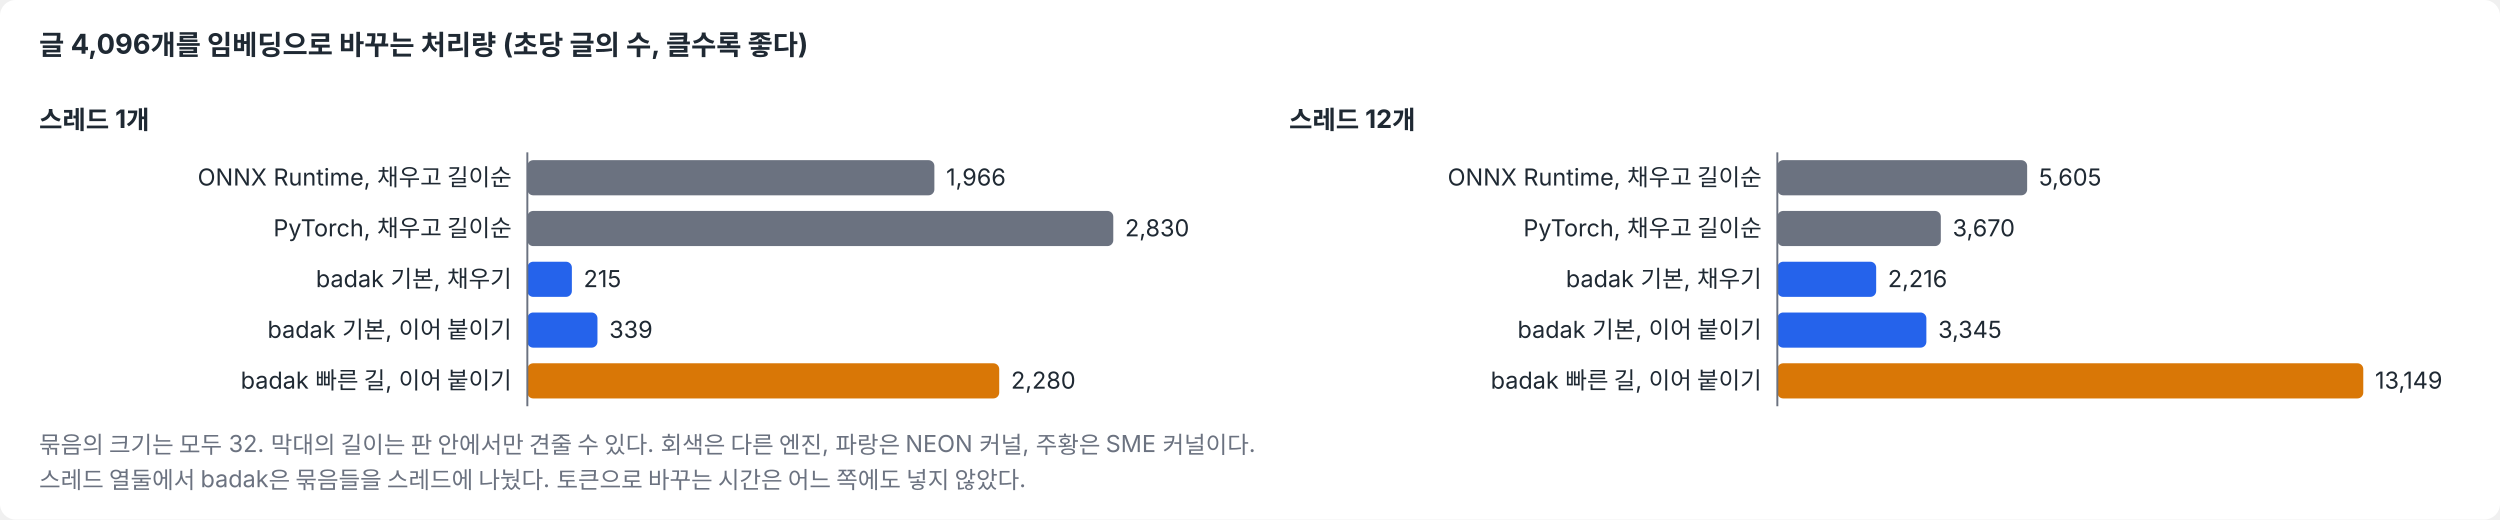
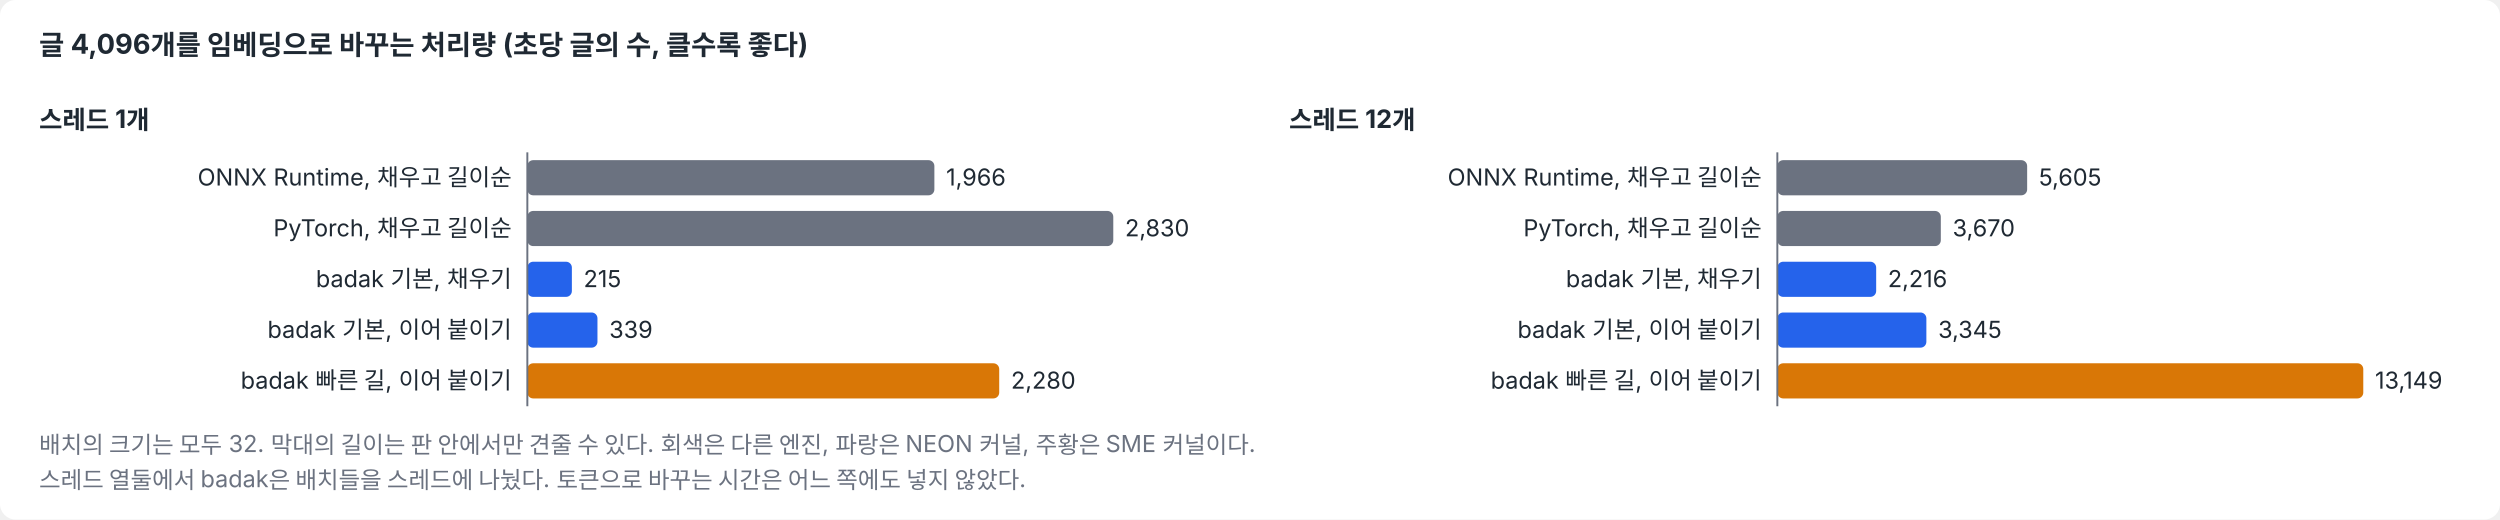
<svg xmlns="http://www.w3.org/2000/svg" viewBox="0 0 1280 266" width="1280" height="266" font-family="-apple-system, Segoe UI, Noto Sans KR, sans-serif" font-size="14">
  <defs>
    <marker id="arrow-1f2933" viewBox="0 0 10 10" refX="9" refY="5" markerWidth="7" markerHeight="7" orient="auto">
      <path d="M0,0 L10,5 L0,10 z" fill="#1f2933" />
    </marker>
    <marker id="arrow-6b7280" viewBox="0 0 10 10" refX="9" refY="5" markerWidth="7" markerHeight="7" orient="auto">
      <path d="M0,0 L10,5 L0,10 z" fill="#6b7280" />
    </marker>
    <marker id="arrow-2563eb" viewBox="0 0 10 10" refX="9" refY="5" markerWidth="7" markerHeight="7" orient="auto">
      <path d="M0,0 L10,5 L0,10 z" fill="#2563eb" />
    </marker>
    <marker id="arrow-d97706" viewBox="0 0 10 10" refX="9" refY="5" markerWidth="7" markerHeight="7" orient="auto">
      <path d="M0,0 L10,5 L0,10 z" fill="#d97706" />
    </marker>
    <marker id="arrow-059669" viewBox="0 0 10 10" refX="9" refY="5" markerWidth="7" markerHeight="7" orient="auto">
      <path d="M0,0 L10,5 L0,10 z" fill="#059669" />
    </marker>
  </defs>
  <rect width="1280" height="266" rx="8" fill="#ffffff" />
  <text x="20" y="28" fill="#1f2933" font-size="14" text-anchor="start" font-weight="bold">글 4,096개를 임베딩으로 바꾸는 처리량 (초당 글의 수, 클수록 좋다)</text>
  <text x="20" y="66" fill="#1f2933" font-size="13" text-anchor="start" font-weight="bold">스레드 1개</text>
  <text x="262" y="95" fill="#1f2933" font-size="12" text-anchor="end" font-weight="normal">ONNX Runtime, 채우고 길이순</text>
  <rect x="270.0" y="82.0" width="208.4" height="18.0" rx="3" fill="#6b7280" />
  <text x="484.402" y="95" fill="#1f2933" font-size="12" text-anchor="start" font-weight="normal">1,966</text>
  <text x="262" y="121" fill="#1f2933" font-size="12" text-anchor="end" font-weight="normal">PyTorch, 채우고 길이순</text>
  <rect x="270.0" y="108.0" width="300.0" height="18.0" rx="3" fill="#6b7280" />
  <text x="576.0" y="121" fill="#1f2933" font-size="12" text-anchor="start" font-weight="normal">2,830</text>
  <text x="262" y="147" fill="#1f2933" font-size="12" text-anchor="end" font-weight="normal">badak 기본, 채우기</text>
  <rect x="270.0" y="134.0" width="22.8" height="18.0" rx="3" fill="#2563eb" />
  <text x="298.778" y="147" fill="#1f2933" font-size="12" text-anchor="start" font-weight="normal">215</text>
  <text x="262" y="173" fill="#1f2933" font-size="12" text-anchor="end" font-weight="normal">badak 기본, 이어 붙이기</text>
  <rect x="270.0" y="160.0" width="35.9" height="18.0" rx="3" fill="#2563eb" />
  <text x="311.91" y="173" fill="#1f2933" font-size="12" text-anchor="start" font-weight="normal">339</text>
  <text x="262" y="199" fill="#1f2933" font-size="12" text-anchor="end" font-weight="normal">badak 빠른 길, 이어 붙이기</text>
  <rect x="270.0" y="186.0" width="241.6" height="18.0" rx="3" fill="#d97706" />
  <text x="517.62" y="199" fill="#1f2933" font-size="12" text-anchor="start" font-weight="normal">2,280</text>
  <line x1="270" y1="78" x2="270" y2="208" stroke="#6b7280" stroke-width="1" />
  <text x="660" y="66" fill="#1f2933" font-size="13" text-anchor="start" font-weight="bold">스레드 12개</text>
  <text x="902" y="95" fill="#1f2933" font-size="12" text-anchor="end" font-weight="normal">ONNX Runtime, 채우고 길이순</text>
  <rect x="910.0" y="82.0" width="127.9" height="18.0" rx="3" fill="#6b7280" />
  <text x="1043.872" y="95" fill="#1f2933" font-size="12" text-anchor="start" font-weight="normal">5,605</text>
  <text x="902" y="121" fill="#1f2933" font-size="12" text-anchor="end" font-weight="normal">PyTorch, 채우고 길이순</text>
  <rect x="910.0" y="108.0" width="83.7" height="18.0" rx="3" fill="#6b7280" />
  <text x="999.726" y="121" fill="#1f2933" font-size="12" text-anchor="start" font-weight="normal">3,670</text>
  <text x="902" y="147" fill="#1f2933" font-size="12" text-anchor="end" font-weight="normal">badak 기본, 채우기</text>
  <rect x="910.0" y="134.0" width="50.6" height="18.0" rx="3" fill="#2563eb" />
  <text x="966.566" y="147" fill="#1f2933" font-size="12" text-anchor="start" font-weight="normal">2,216</text>
  <text x="902" y="173" fill="#1f2933" font-size="12" text-anchor="end" font-weight="normal">badak 기본, 이어 붙이기</text>
  <rect x="910.0" y="160.0" width="76.3" height="18.0" rx="3" fill="#2563eb" />
  <text x="992.327" y="173" fill="#1f2933" font-size="12" text-anchor="start" font-weight="normal">3,345</text>
  <text x="902" y="199" fill="#1f2933" font-size="12" text-anchor="end" font-weight="normal">badak 빠른 길, 이어 붙이기</text>
  <rect x="910.0" y="186.0" width="300.0" height="18.0" rx="3" fill="#d97706" />
  <text x="1216.0" y="199" fill="#1f2933" font-size="12" text-anchor="start" font-weight="normal">13,149</text>
  <line x1="910" y1="78" x2="910" y2="208" stroke="#6b7280" stroke-width="1" />
-   <text x="20" y="232" fill="#6b7280" font-size="12" text-anchor="start" font-weight="normal">묶음의 크기는 모두 32. 막대의 길이는 판 안에서만 견줄 수 있다. 회색은 다른 엔진, 파랑은 NEON 커널, 주황은 SME 커널이다.</text>
-   <text x="20" y="250" fill="#6b7280" font-size="12" text-anchor="start" font-weight="normal">스레드 열둘에서 badak은 묶음들을 스레드에 나눴다. 토큰으로 바꾸는 시간은 어느 쪽에도 넣지 않았다.</text>
+   <text x="20" y="232" fill="#6b7280" font-size="12" text-anchor="start" font-weight="normal">배치의 크기는 모두 32. 막대의 길이는 판 안에서만 견줄 수 있다. 회색은 다른 엔진, 파랑은 NEON 커널, 주황은 SME 커널이다.</text>
+   <text x="20" y="250" fill="#6b7280" font-size="12" text-anchor="start" font-weight="normal">스레드 열둘에서 badak은 배치들을 스레드에 나눴다. 토큰으로 바꾸는 시간은 어느 쪽에도 넣지 않았다.</text>
</svg>
